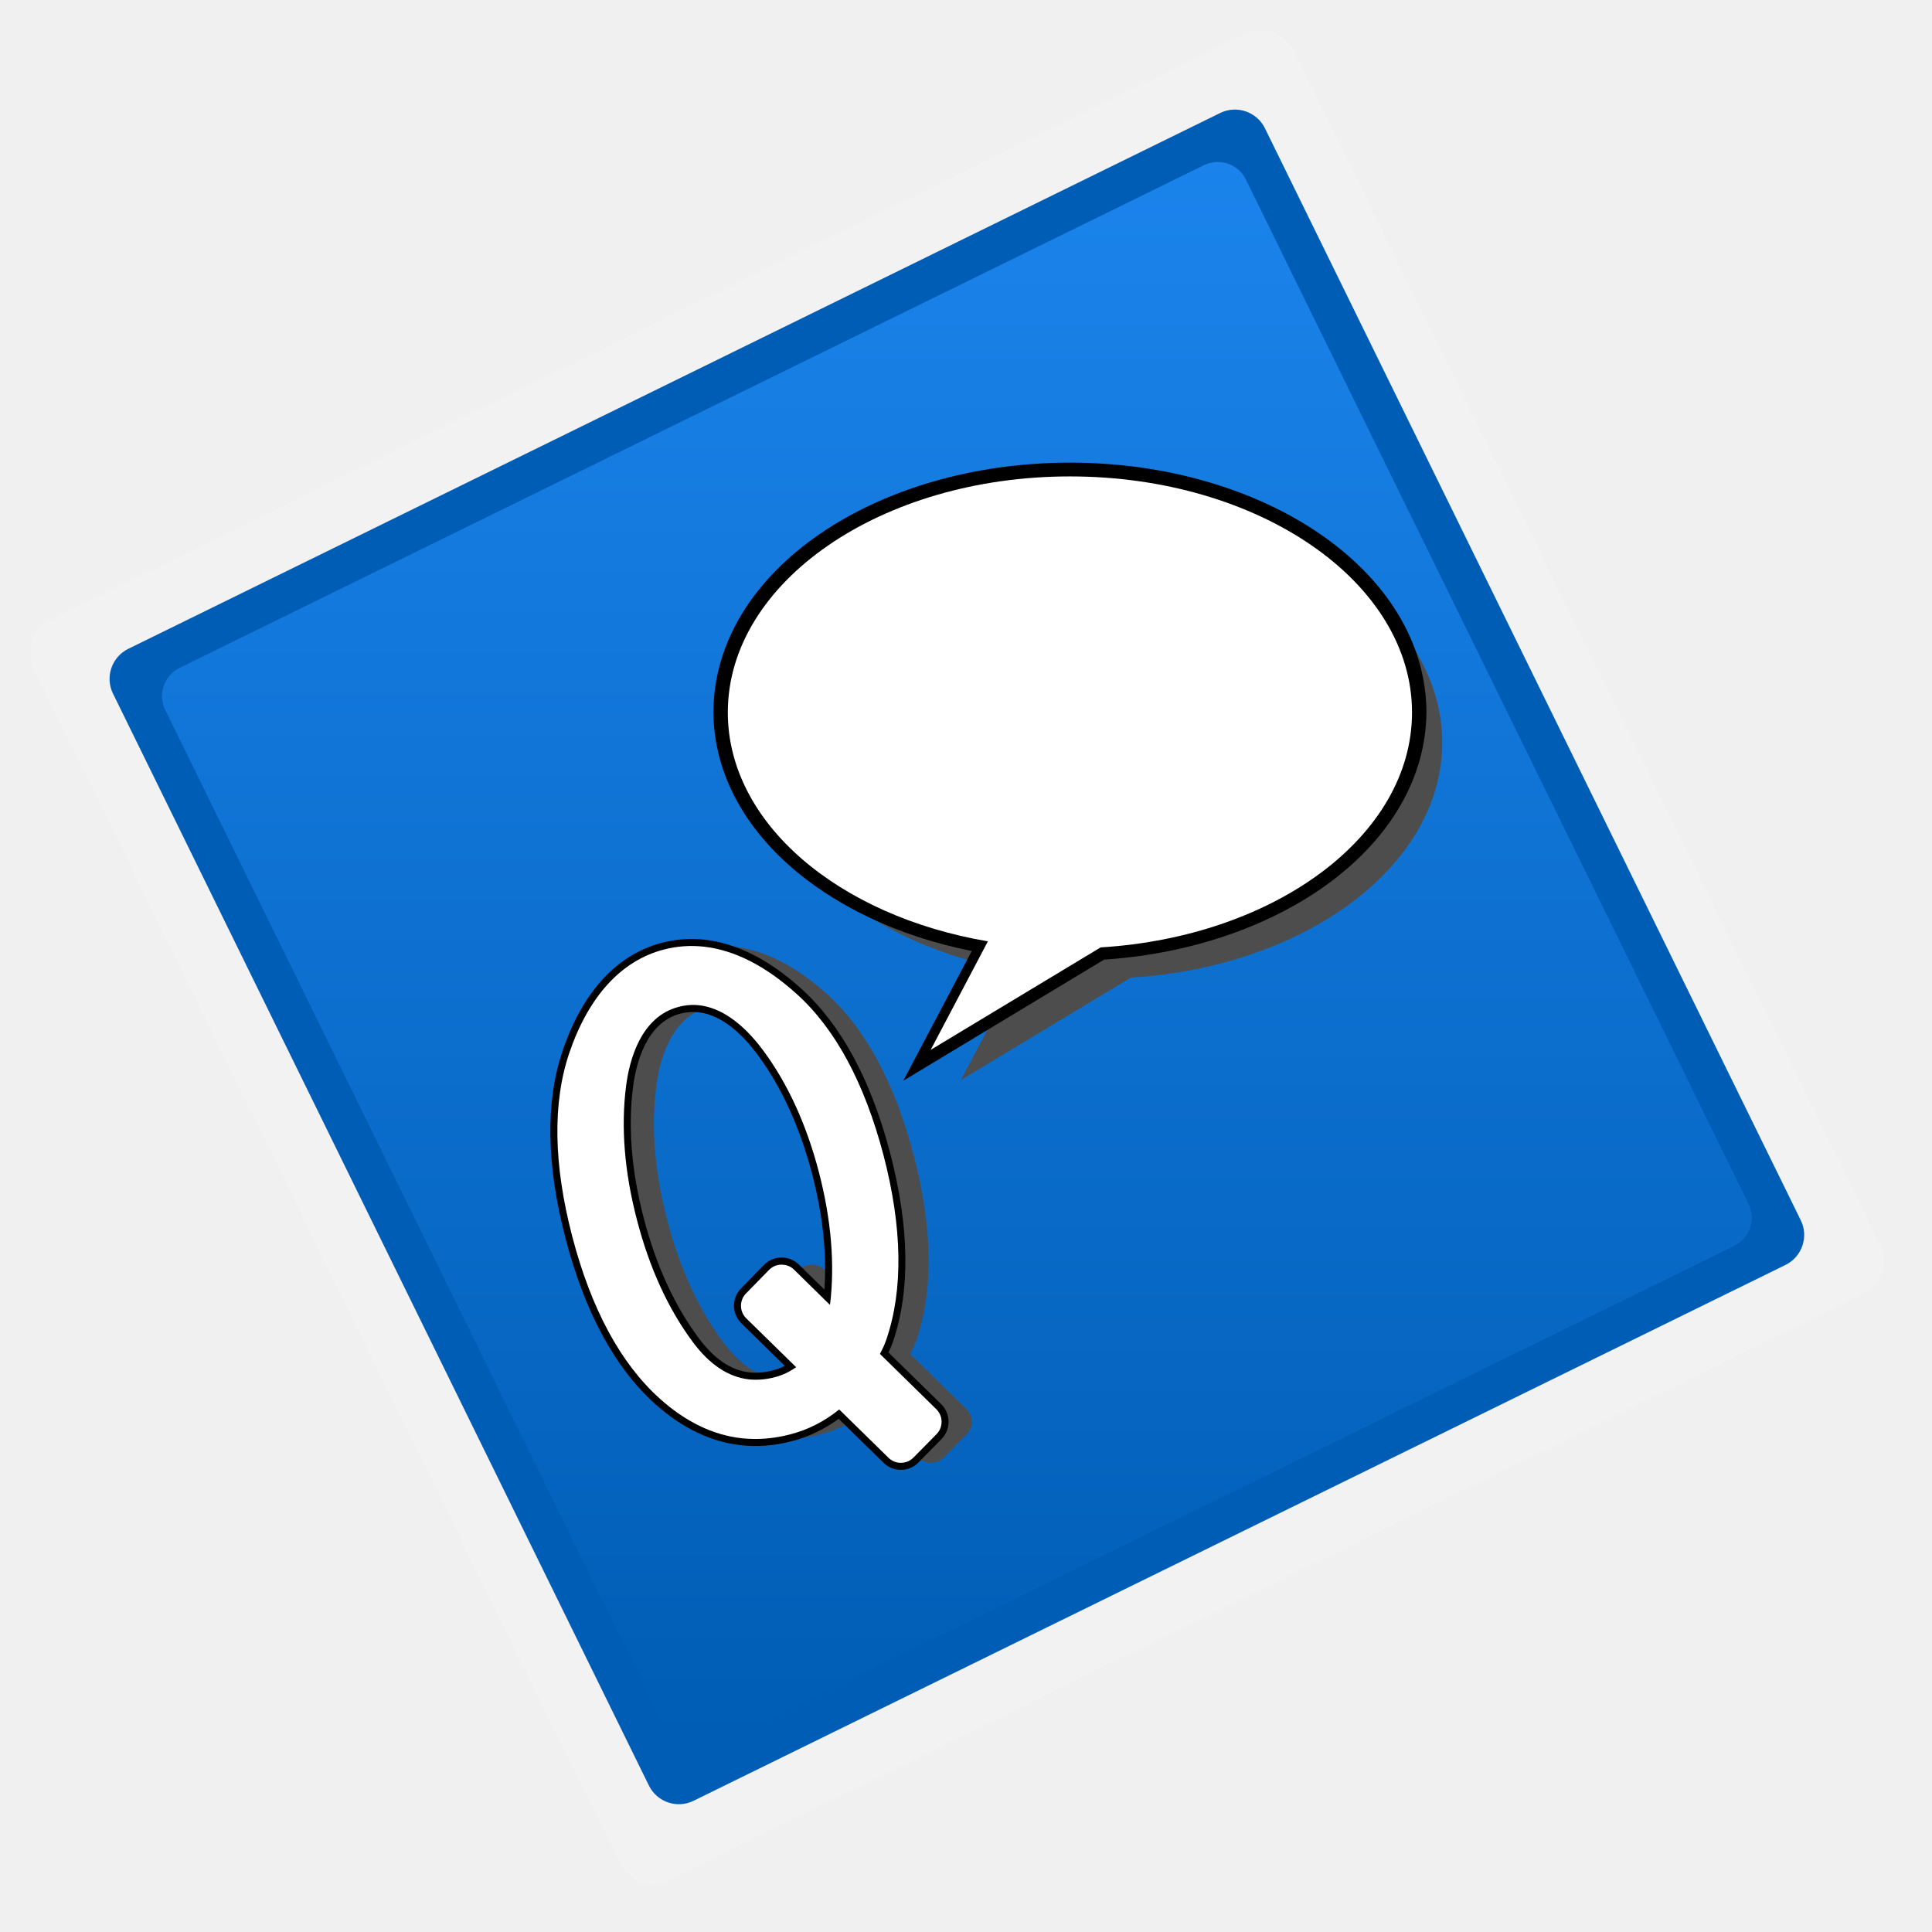
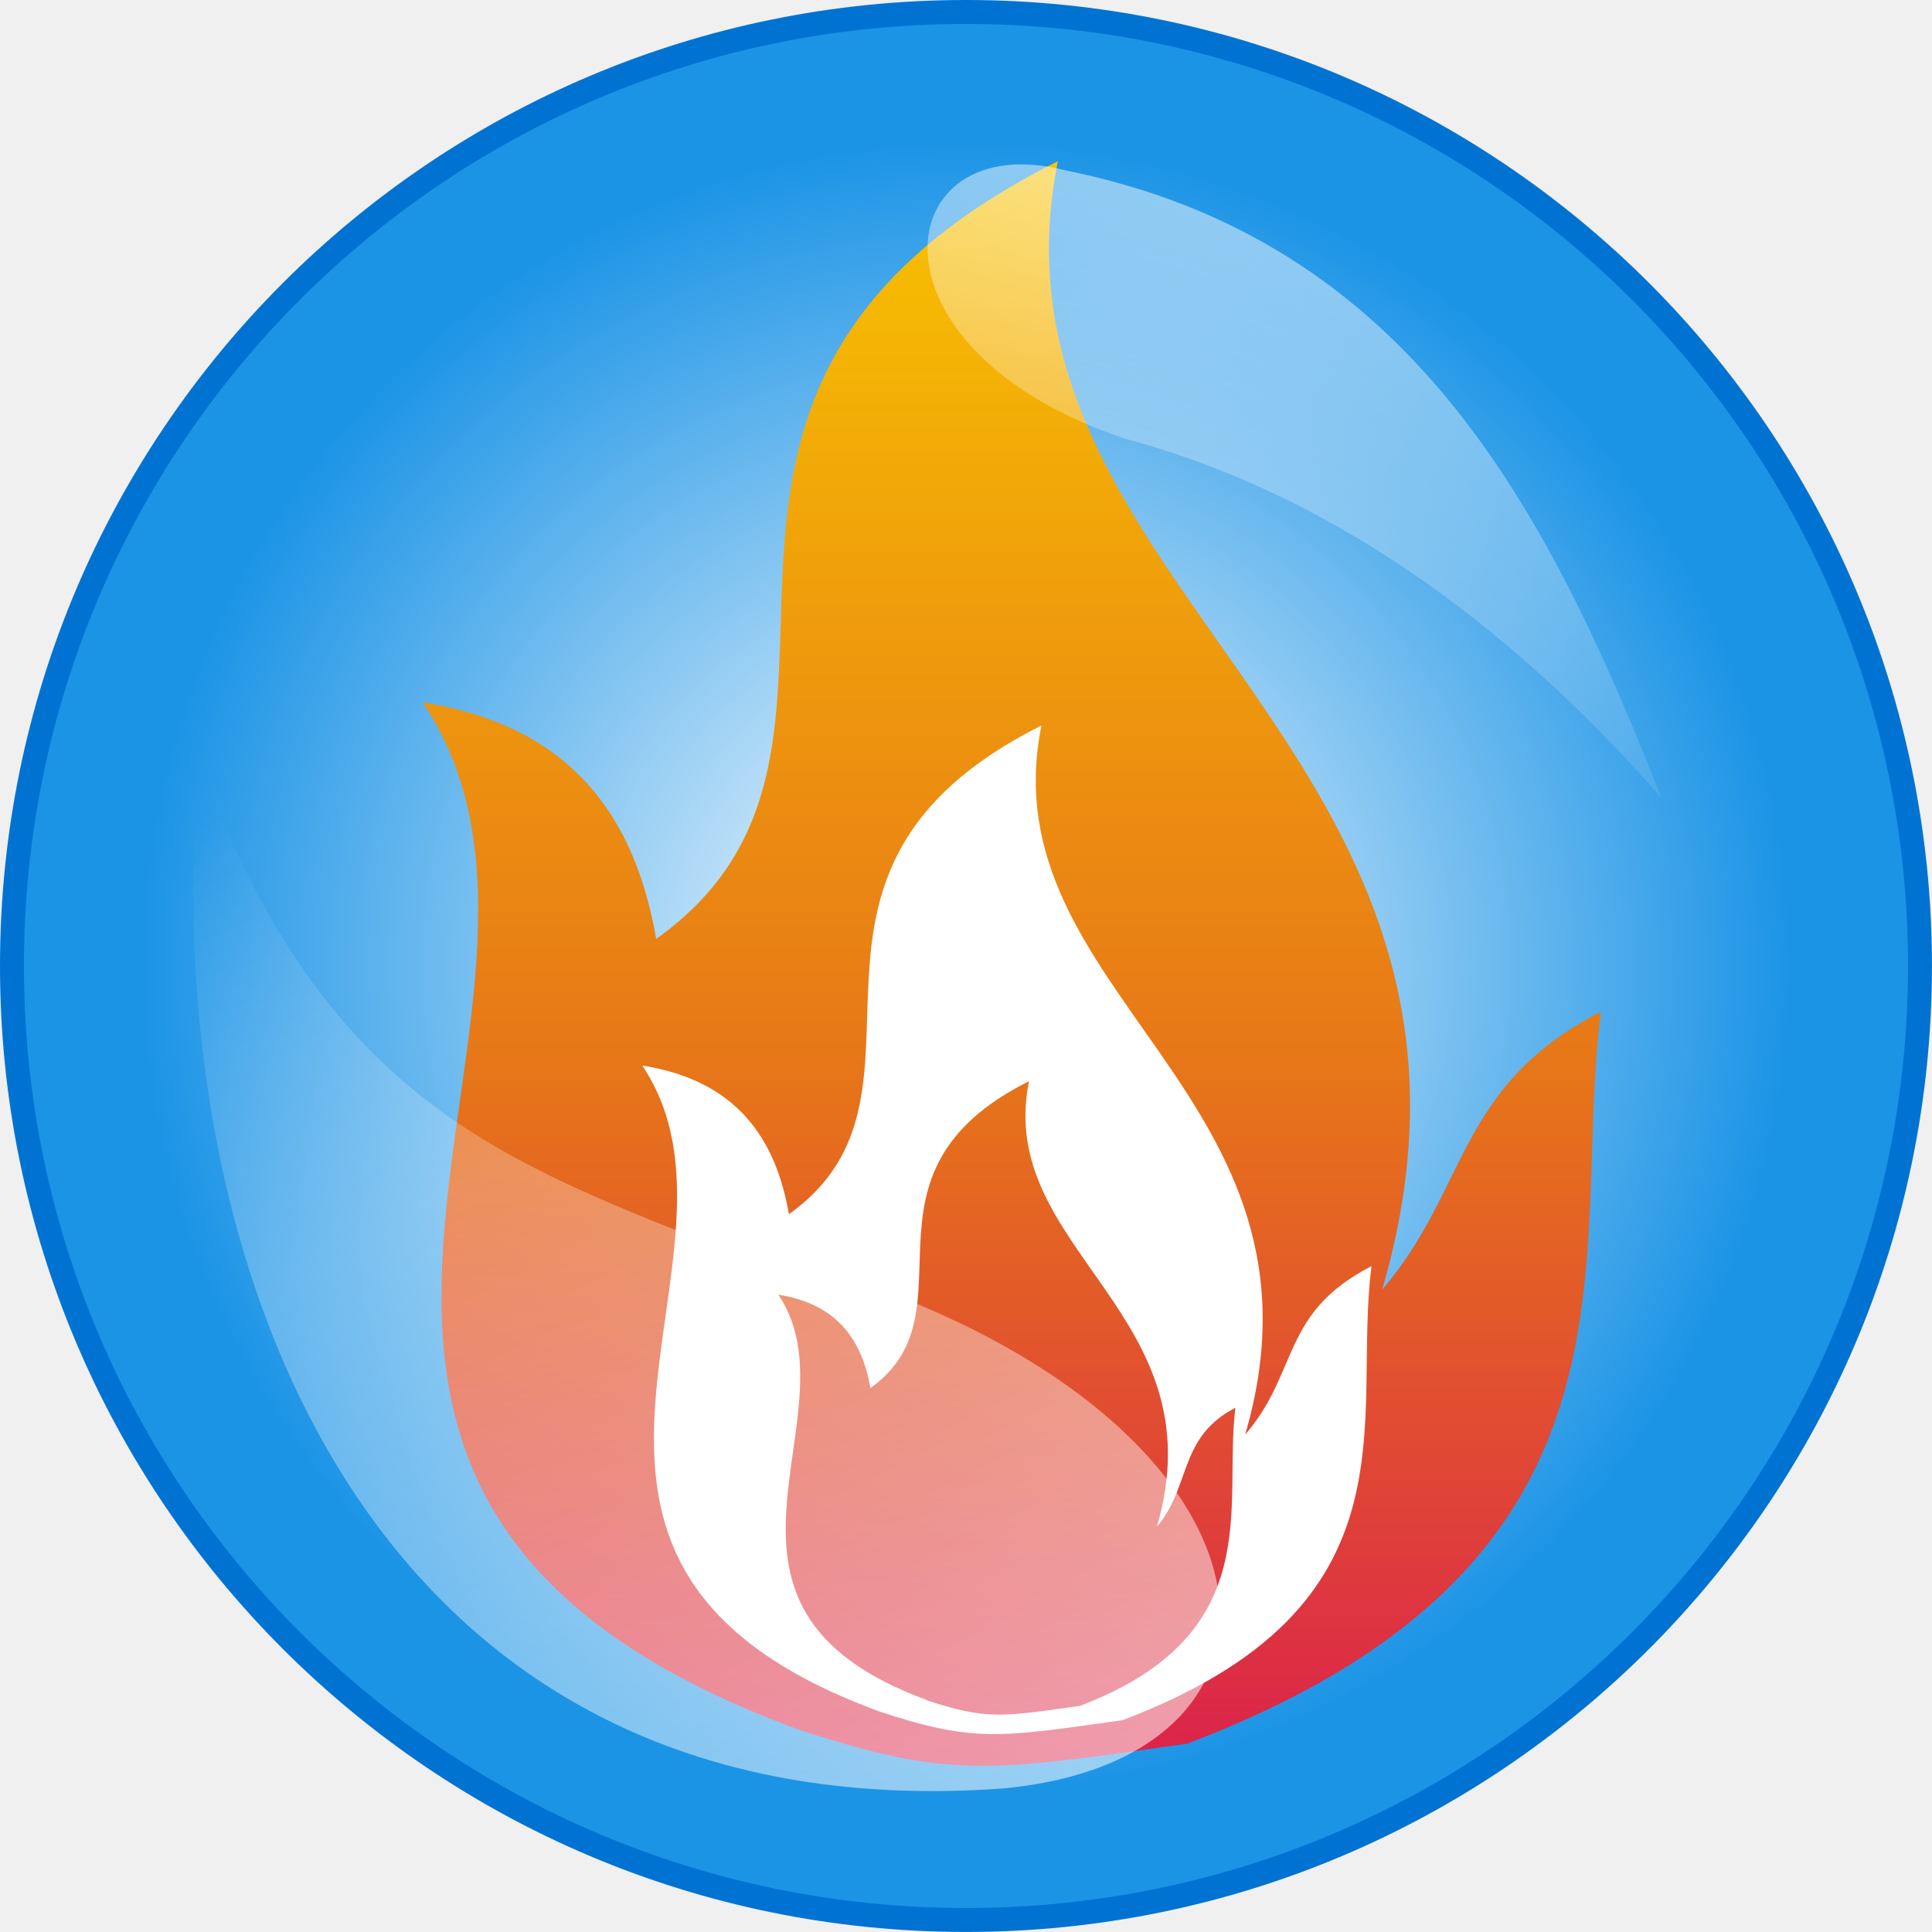
- <svg xmlns="http://www.w3.org/2000/svg" version="1.2" baseProfile="tiny" id="Layer_1" x="0px" y="0px" width="100%" height="100%" viewBox="0 0 64 64" xml:space="preserve">
-   <path fill="#F2F2F2" d="M62.271,41.233c0.297,0.603,0.048,1.33-0.555,1.626L22.161,62.269c-0.602,0.298-1.328,0.052-1.623-0.552  L1.125,22.16c-0.294-0.6-0.046-1.328,0.555-1.623L41.234,1.125c0.603-0.296,1.327-0.047,1.622,0.554L62.271,41.233z" />
-   <path fill="#005DB5" d="M59.651,40.419c0.272,0.548,0.045,1.215-0.505,1.484L22.978,59.652c-0.551,0.272-1.214,0.045-1.484-0.507  L3.743,22.977c-0.27-0.548-0.042-1.214,0.507-1.484L40.418,3.744c0.55-0.271,1.214-0.044,1.485,0.506L59.651,40.419z" />
-   <linearGradient id="SVGID_1_" gradientUnits="userSpaceOnUse" x1="31.698" y1="4.667" x2="31.698" y2="57.667">
-     <stop offset="0" style="stop-color:#1B84EC" />
-     <stop offset="1" style="stop-color:#005DB5" />
-   </linearGradient>
-   <path fill="url(#SVGID_1_)" d="M57.922,39.877c0.256,0.52,0.043,1.142-0.474,1.395L23.517,57.924  c-0.516,0.253-1.138,0.041-1.393-0.475L5.473,23.517c-0.252-0.516-0.04-1.139,0.475-1.393l33.93-16.65  c0.518-0.255,1.14-0.042,1.394,0.475L57.922,39.877z" />
-   <path fill="#4D4D4D" d="M30.776,48.454c-0.128-0.013-0.249-0.073-0.343-0.163l-1.632-1.601c-0.487,0.395-1.025,0.671-1.632,0.828  c-0.546,0.141-1.084,0.183-1.606,0.125c-0.946-0.106-1.86-0.549-2.71-1.315c-1.295-1.164-2.271-2.972-2.896-5.367  c-0.624-2.396-0.656-4.444-0.095-6.09c0.639-1.87,1.72-3.048,3.124-3.415c0.436-0.114,0.884-0.146,1.334-0.096  c1.01,0.113,2.036,0.636,3.054,1.551c1.293,1.156,2.267,2.964,2.895,5.363c0.624,2.396,0.656,4.451,0.095,6.096  c-0.059,0.177-0.134,0.324-0.211,0.475l-0.002,0.007l1.868,1.831c0.229,0.228,0.231,0.596,0.008,0.823l-0.768,0.779  C31.13,48.413,30.957,48.474,30.776,48.454L30.776,48.454z M24.162,33.301c-0.227-0.025-0.454-0.008-0.68,0.053  c-1.262,0.327-1.633,1.777-1.741,2.614c-0.177,1.354-0.059,2.848,0.358,4.438c0.413,1.597,1.039,2.959,1.856,4.056  c0.55,0.741,1.172,1.154,1.848,1.231c0.273,0.029,0.568,0.007,0.869-0.073c0.25-0.064,0.477-0.174,0.701-0.33l-1.654-1.62  c-0.228-0.225-0.232-0.596-0.006-0.824l0.765-0.782c0.128-0.128,0.302-0.188,0.48-0.166c0.131,0.013,0.251,0.066,0.344,0.16  l1.193,1.17c0.164-1.344,0.042-2.821-0.366-4.393c-0.416-1.594-1.042-2.957-1.857-4.05C25.612,33.896,24.882,33.381,24.162,33.301  L24.162,33.301z" />
-   <path fill="#4D4D4D" d="M47.775,24.6c0-4.317-5.074-7.818-11.332-7.818c-6.258,0-11.333,3.501-11.333,7.818  c0,3.672,3.673,6.744,8.617,7.584l-1.897,3.594l5.63-3.393C43.242,32.029,47.775,28.683,47.775,24.6z" />
-   <path d="M32.192,31.503c-4.876-0.972-8.542-4.078-8.56-7.926l0,0c0.031-4.661,5.37-8.248,11.811-8.252l0,0  c6.442,0.004,11.777,3.592,11.81,8.252l0,0c-0.025,4.387-4.763,7.816-10.68,8.212l0,0l-6.65,4.011L32.192,31.503L32.192,31.503z   M24.29,23.578c-0.019,3.477,3.534,6.521,8.457,7.36l0,0l0.447,0.074l-1.581,2.998l4.757-2.868l0.083-0.004  c5.761-0.354,10.168-3.694,10.141-7.56l0,0c-0.011-4.089-4.912-7.583-11.15-7.592l0,0C29.203,15.994,24.302,19.488,24.29,23.578  L24.29,23.578z" />
-   <path fill="#FFFFFF" d="M46.775,23.6c0-4.318-5.074-7.818-11.332-7.818S24.11,19.282,24.11,23.6c0,3.671,3.672,6.744,8.615,7.583  l-1.895,3.595l5.629-3.394C42.241,31.029,46.775,27.683,46.775,23.6z" />
-   <path d="M23.293,31.593c1.029,0.114,2.02,0.678,2.925,1.491c1.266,1.137,2.206,2.884,2.823,5.247  c0.616,2.363,0.649,4.349,0.099,5.965c-0.075,0.221-0.18,0.403-0.273,0.603l1.986,1.946c0.136,0.138,0.14,0.359,0.005,0.497  l-0.767,0.779c-0.078,0.08-0.186,0.112-0.289,0.103c-0.074-0.01-0.147-0.042-0.204-0.1l-1.787-1.751  c-0.477,0.427-1.036,0.744-1.703,0.917c-0.52,0.135-1.025,0.177-1.52,0.122c-0.902-0.103-1.763-0.522-2.581-1.257  c-1.268-1.142-2.208-2.893-2.824-5.252c-0.616-2.363-0.649-4.349-0.099-5.958c0.549-1.614,1.493-2.88,2.961-3.265  C22.465,31.572,22.882,31.546,23.293,31.593 M24.777,45.925c0.305,0.035,0.624,0.006,0.954-0.077  c0.398-0.105,0.716-0.298,0.997-0.535l-1.845-1.809c-0.138-0.135-0.139-0.356-0.004-0.494l0.766-0.782  c0.078-0.08,0.185-0.112,0.288-0.103c0.075,0.009,0.148,0.041,0.206,0.099l1.49,1.459c0.028-0.125,0.072-0.233,0.089-0.371  c0.182-1.396,0.061-2.905-0.364-4.534c-0.424-1.623-1.056-3.002-1.895-4.131c-0.647-0.873-1.425-1.481-2.271-1.576  c-0.251-0.029-0.507-0.012-0.767,0.058c-1.136,0.295-1.732,1.416-1.912,2.808c-0.182,1.398-0.06,2.905,0.363,4.531  c0.425,1.629,1.056,3.008,1.895,4.134C23.364,45.398,24.033,45.841,24.777,45.925 M23.345,31.129  c-0.478-0.053-0.954-0.02-1.417,0.101c-1.488,0.388-2.624,1.62-3.286,3.564c-0.577,1.69-0.546,3.784,0.09,6.225  c0.637,2.443,1.634,4.287,2.963,5.483c0.888,0.798,1.844,1.26,2.84,1.372c0.55,0.061,1.118,0.02,1.691-0.132  c0.566-0.147,1.087-0.397,1.555-0.743l1.489,1.459c0.129,0.128,0.3,0.208,0.48,0.228c0.251,0.028,0.495-0.058,0.672-0.237  l0.767-0.779c0.152-0.154,0.236-0.359,0.234-0.577s-0.088-0.424-0.244-0.577l-1.747-1.713c0.052-0.108,0.104-0.224,0.149-0.355  c0.576-1.693,0.546-3.79-0.089-6.233c-0.638-2.44-1.634-4.281-2.963-5.477C25.475,31.788,24.403,31.248,23.345,31.129L23.345,31.129  z M24.829,45.463c-0.616-0.07-1.167-0.442-1.687-1.142c-0.798-1.071-1.41-2.408-1.818-3.973c-0.407-1.559-0.526-3.024-0.352-4.352  c0.1-0.776,0.438-2.123,1.567-2.419c0.199-0.051,0.399-0.067,0.597-0.045c0.826,0.093,1.516,0.809,1.95,1.393  c0.798,1.074,1.41,2.408,1.817,3.967c0.354,1.359,0.49,2.642,0.406,3.825l-0.844-0.827c-0.129-0.125-0.3-0.208-0.481-0.228  c-0.25-0.029-0.494,0.058-0.671,0.234l-0.768,0.788c-0.312,0.317-0.309,0.834,0.01,1.148l1.441,1.414  c-0.124,0.064-0.251,0.112-0.384,0.147C25.34,45.466,25.076,45.488,24.829,45.463L24.829,45.463z" />
-   <path fill="#FFFFFF" d="M29.776,48.454c-0.128-0.013-0.25-0.073-0.343-0.163L27.8,46.69c-0.487,0.395-1.025,0.671-1.632,0.828  c-0.546,0.141-1.084,0.183-1.606,0.125c-0.946-0.106-1.86-0.549-2.709-1.315c-1.295-1.164-2.271-2.972-2.896-5.367  s-0.656-4.444-0.095-6.09c0.639-1.87,1.719-3.048,3.124-3.415c0.436-0.114,0.884-0.146,1.334-0.096  c1.009,0.113,2.036,0.636,3.054,1.551c1.293,1.156,2.266,2.964,2.895,5.363c0.624,2.396,0.655,4.451,0.094,6.096  c-0.059,0.177-0.133,0.324-0.21,0.475l-0.002,0.007l1.867,1.831c0.229,0.228,0.231,0.596,0.008,0.823l-0.767,0.779  C30.131,48.413,29.957,48.474,29.776,48.454L29.776,48.454z M23.163,33.301c-0.227-0.025-0.455-0.008-0.681,0.053  c-1.262,0.327-1.634,1.777-1.741,2.614c-0.176,1.354-0.058,2.848,0.358,4.438c0.413,1.597,1.039,2.959,1.856,4.056  c0.551,0.741,1.173,1.154,1.848,1.231c0.274,0.029,0.568,0.007,0.87-0.073c0.249-0.064,0.476-0.174,0.701-0.33l-1.655-1.62  c-0.227-0.225-0.232-0.596-0.005-0.824l0.765-0.782c0.127-0.128,0.302-0.188,0.479-0.166c0.131,0.013,0.251,0.066,0.345,0.16  l1.192,1.17c0.165-1.344,0.042-2.821-0.366-4.393c-0.415-1.594-1.042-2.957-1.857-4.05C24.611,33.896,23.882,33.381,23.163,33.301  L23.163,33.301z" />
+ <svg xmlns="http://www.w3.org/2000/svg" xmlns:xlink="http://www.w3.org/1999/xlink" width="16.132" height="16.132" version="1.1" viewBox="0 0 16.132 16.132" id="svg2">
+   <defs id="defs4">
+     <linearGradient id="linearGradient3907">
+       <stop style="stop-color:#0073d2;stop-opacity:1;" offset="0" id="stop3909" />
+       <stop style="stop-color:#0073d2;stop-opacity:0;" offset="1" id="stop3911" />
+     </linearGradient>
+     <radialGradient r="44.44" cx="114.32" cy="159.21" gradientUnits="userSpaceOnUse" id="radialGradient3901">
+       <stop id="stop3903" offset="0" stop-color="#FFF" />
+       <stop style="stop-color:#1c94e6;stop-opacity:1;" id="stop3905" offset="1" stop-color="#75c5f0" />
+     </radialGradient>
+     <radialGradient id="id5" gradientUnits="userSpaceOnUse" cy="159.21" cx="114.32" r="44.44">
+       <stop stop-color="#FFF" offset="0" id="stop7" />
+       <stop stop-color="#75c5f0" offset="1" id="stop9" style="stop-color:#1c94e6;stop-opacity:1;" />
+     </radialGradient>
+     <linearGradient id="id3" y2="149.04" gradientUnits="userSpaceOnUse" x2="127.38" y1="117.03" x1="136.69">
+       <stop stop-color="#FFF" offset="0" id="stop12" />
+       <stop stop-color="#FFF" stop-opacity="0" offset="1" id="stop14" />
+     </linearGradient>
+     <linearGradient id="linearGradient3121" y2="115.78" gradientUnits="userSpaceOnUse" x2="111.07" y1="203.09" x1="111.07">
+       <stop stop-color="#db214c" offset="0" id="stop17" />
+       <stop stop-color="#e77817" offset="0.451" id="stop19" />
+       <stop stop-color="#f8c300" offset="1" id="stop21" />
+     </linearGradient>
+     <linearGradient id="id1" y2="145.32" gradientUnits="userSpaceOnUse" x2="85.261" y1="206.62" x1="115.41">
+       <stop stop-color="#FFF" offset="0" id="stop24" />
+       <stop stop-color="#FFF" stop-opacity="0.502" offset="0.639" id="stop26" />
+       <stop stop-color="#FFF" stop-opacity="0" offset="1" id="stop28" />
+     </linearGradient>
+     <style id="style6" type="text/css" />
+     <mask id="id0">
+       <rect id="rect16" height="55.586" width="55.459" y="148.18" x="72.607" style="fill:url(#id1)" />
+     </mask>
+     <mask id="id2">
+       <rect id="rect24" height="34.24" width="39.657" y="115.92" x="112.21" style="fill:url(#id3)" />
+     </mask>
+     <linearGradient xlink:href="#linearGradient3121" id="linearGradient3808" gradientUnits="userSpaceOnUse" x1="111.07" y1="203.09" x2="111.07" y2="115.78" />
+     <linearGradient xlink:href="#linearGradient3121" id="linearGradient3810" gradientUnits="userSpaceOnUse" x1="111.07" y1="203.09" x2="111.07" y2="115.78" />
+   </defs>
+   <g id="Layer_x0020_1" transform="matrix(0.1548057,0,0,0.1548057,-9.63155,-16.58078)">
+     <circle id="circle40" cy="159.21" cx="114.32" r="51.457" style="fill:url(#id5);fill-opacity:1;stroke:#0073d2;stroke-width:1.292;stroke-linecap:butt;stroke-linejoin:miter;stroke-miterlimit:7;stroke-opacity:1;stroke-dasharray:none" d="m 165.777,159.21 c 0,28.419 -23.038,51.457 -51.457,51.457 -28.419,0 -51.457,-23.038 -51.457,-51.457 0,-28.419 23.038,-51.457 51.457,-51.457 28.419,0 51.457,23.038 51.457,51.457 z" />
+     <path id="path42" d="m 105.3,200.4 c -35.13,-12.89 -9.208,-38.9 -20.28,-55.41 8.157,1.282 11.48,6.351 12.59,12.76 14.68,-10.43 -3.668,-29.25 21.67,-41.95 -4.659,23.07 26,31.67 17.49,60.86 4.661,-5.418 3.99,-10.97 11.8,-14.99 -1.715,13.22 3.481,29.7 -22.33,39.49 -10.57,1.486 -12.7,1.943 -20.95,-0.766 z" style="fill:url(#linearGradient3808)" />
+     <path id="path44" d="m 109.6,199.4 c -22.08,-8.101 -5.786,-24.45 -12.74,-34.82 5.126,0.806 7.213,3.991 7.909,8.018 9.226,-6.554 -2.305,-18.38 13.62,-26.36 -2.928,14.5 16.34,19.9 10.99,38.25 2.929,-3.405 1.908,-6.562 6.814,-9.088 -1.078,8.308 2.786,18.34 -13.43,24.49 -6.645,0.934 -7.983,1.221 -13.16,-0.482 z" style="fill:#ffffff" />
+     <path id="path46" d="m 112.2,198.8 c -13.86,-5.087 -3.633,-15.35 -8.001,-21.86 3.219,0.506 4.529,2.506 4.966,5.035 5.793,-4.116 -1.447,-11.54 8.553,-16.55 -1.839,9.104 10.26,12.5 6.903,24.02 1.839,-2.138 1.152,-4.82 4.232,-6.406 -0.677,5.216 1.796,12.21 -8.387,16.08 -4.173,0.586 -5.012,0.767 -8.265,-0.302 z" style="fill:url(#linearGradient3810)" />
+     <path id="path48" d="m 72.94,148.2 c -2.393,27.12 9.171,57.88 43.41,55.37 19.36,-1.847 15.24,-23.29 -16.75,-29.74 -11.51,-4.557 -20.28,-8.431 -26.66,-25.64 z" mask="url(#id0)" style="opacity:0.548;fill:#ffffff" />
+     <path id="path50" d="m 119.7,116.3 c 18.54,3.744 25.96,18.19 32.13,33.84 -9.798,-11.17 -19.76,-16.92 -28.96,-19.38 -14.58,-4.899 -12.68,-16.91 -3.169,-14.46 z" mask="url(#id2)" style="opacity:0.56;fill:#ffffff" />
+   </g>
</svg>
